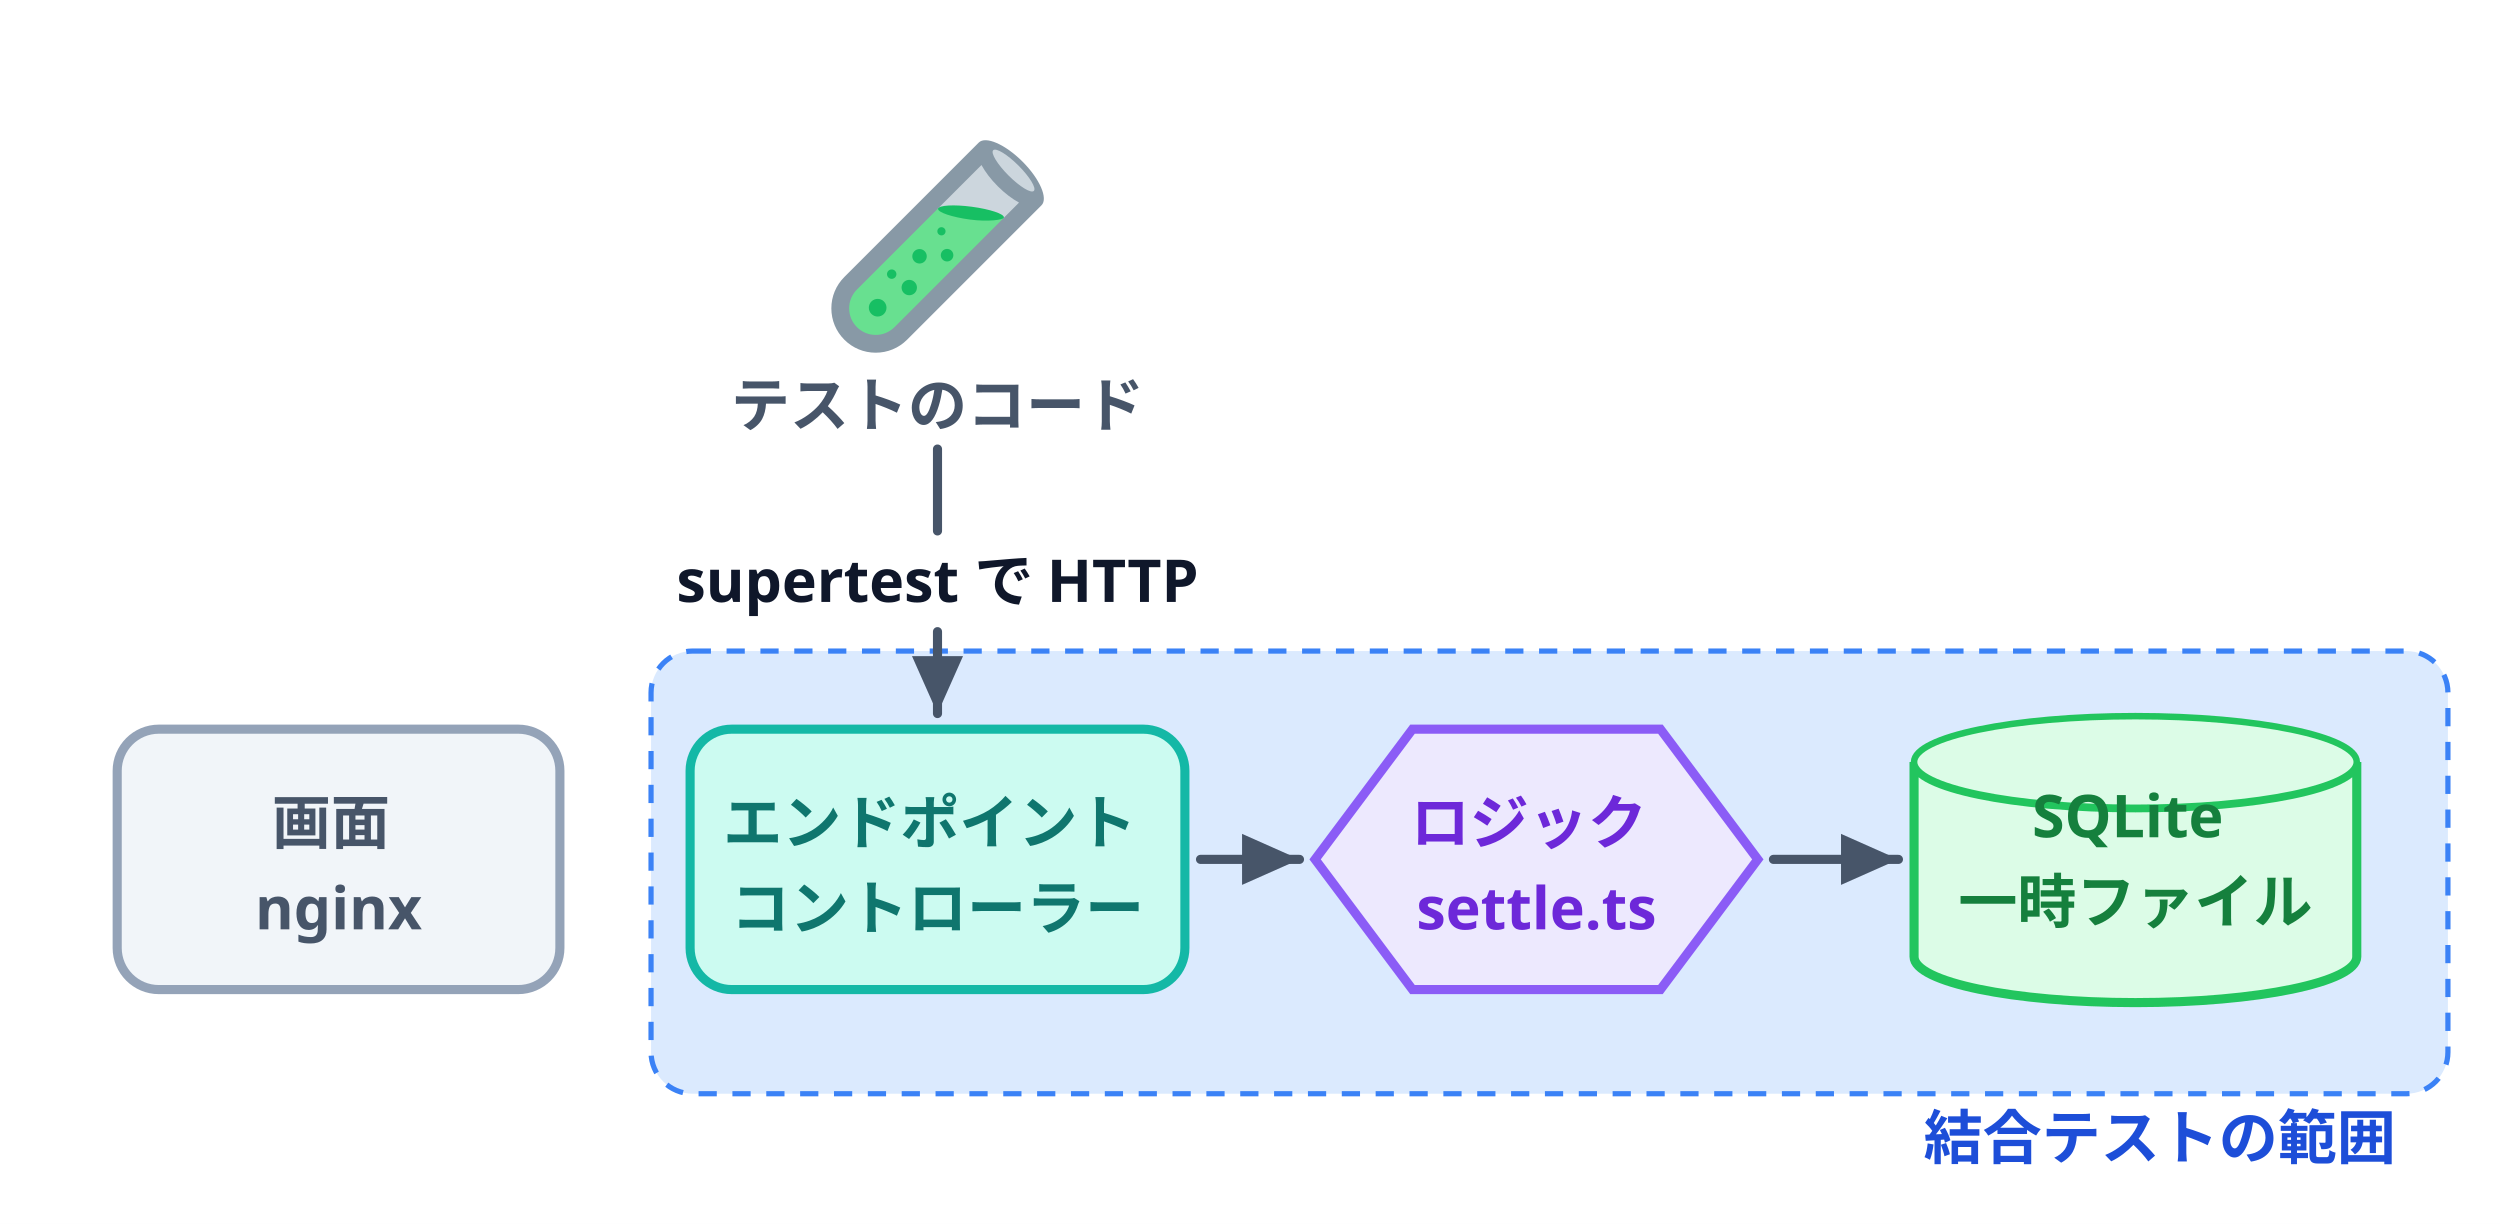
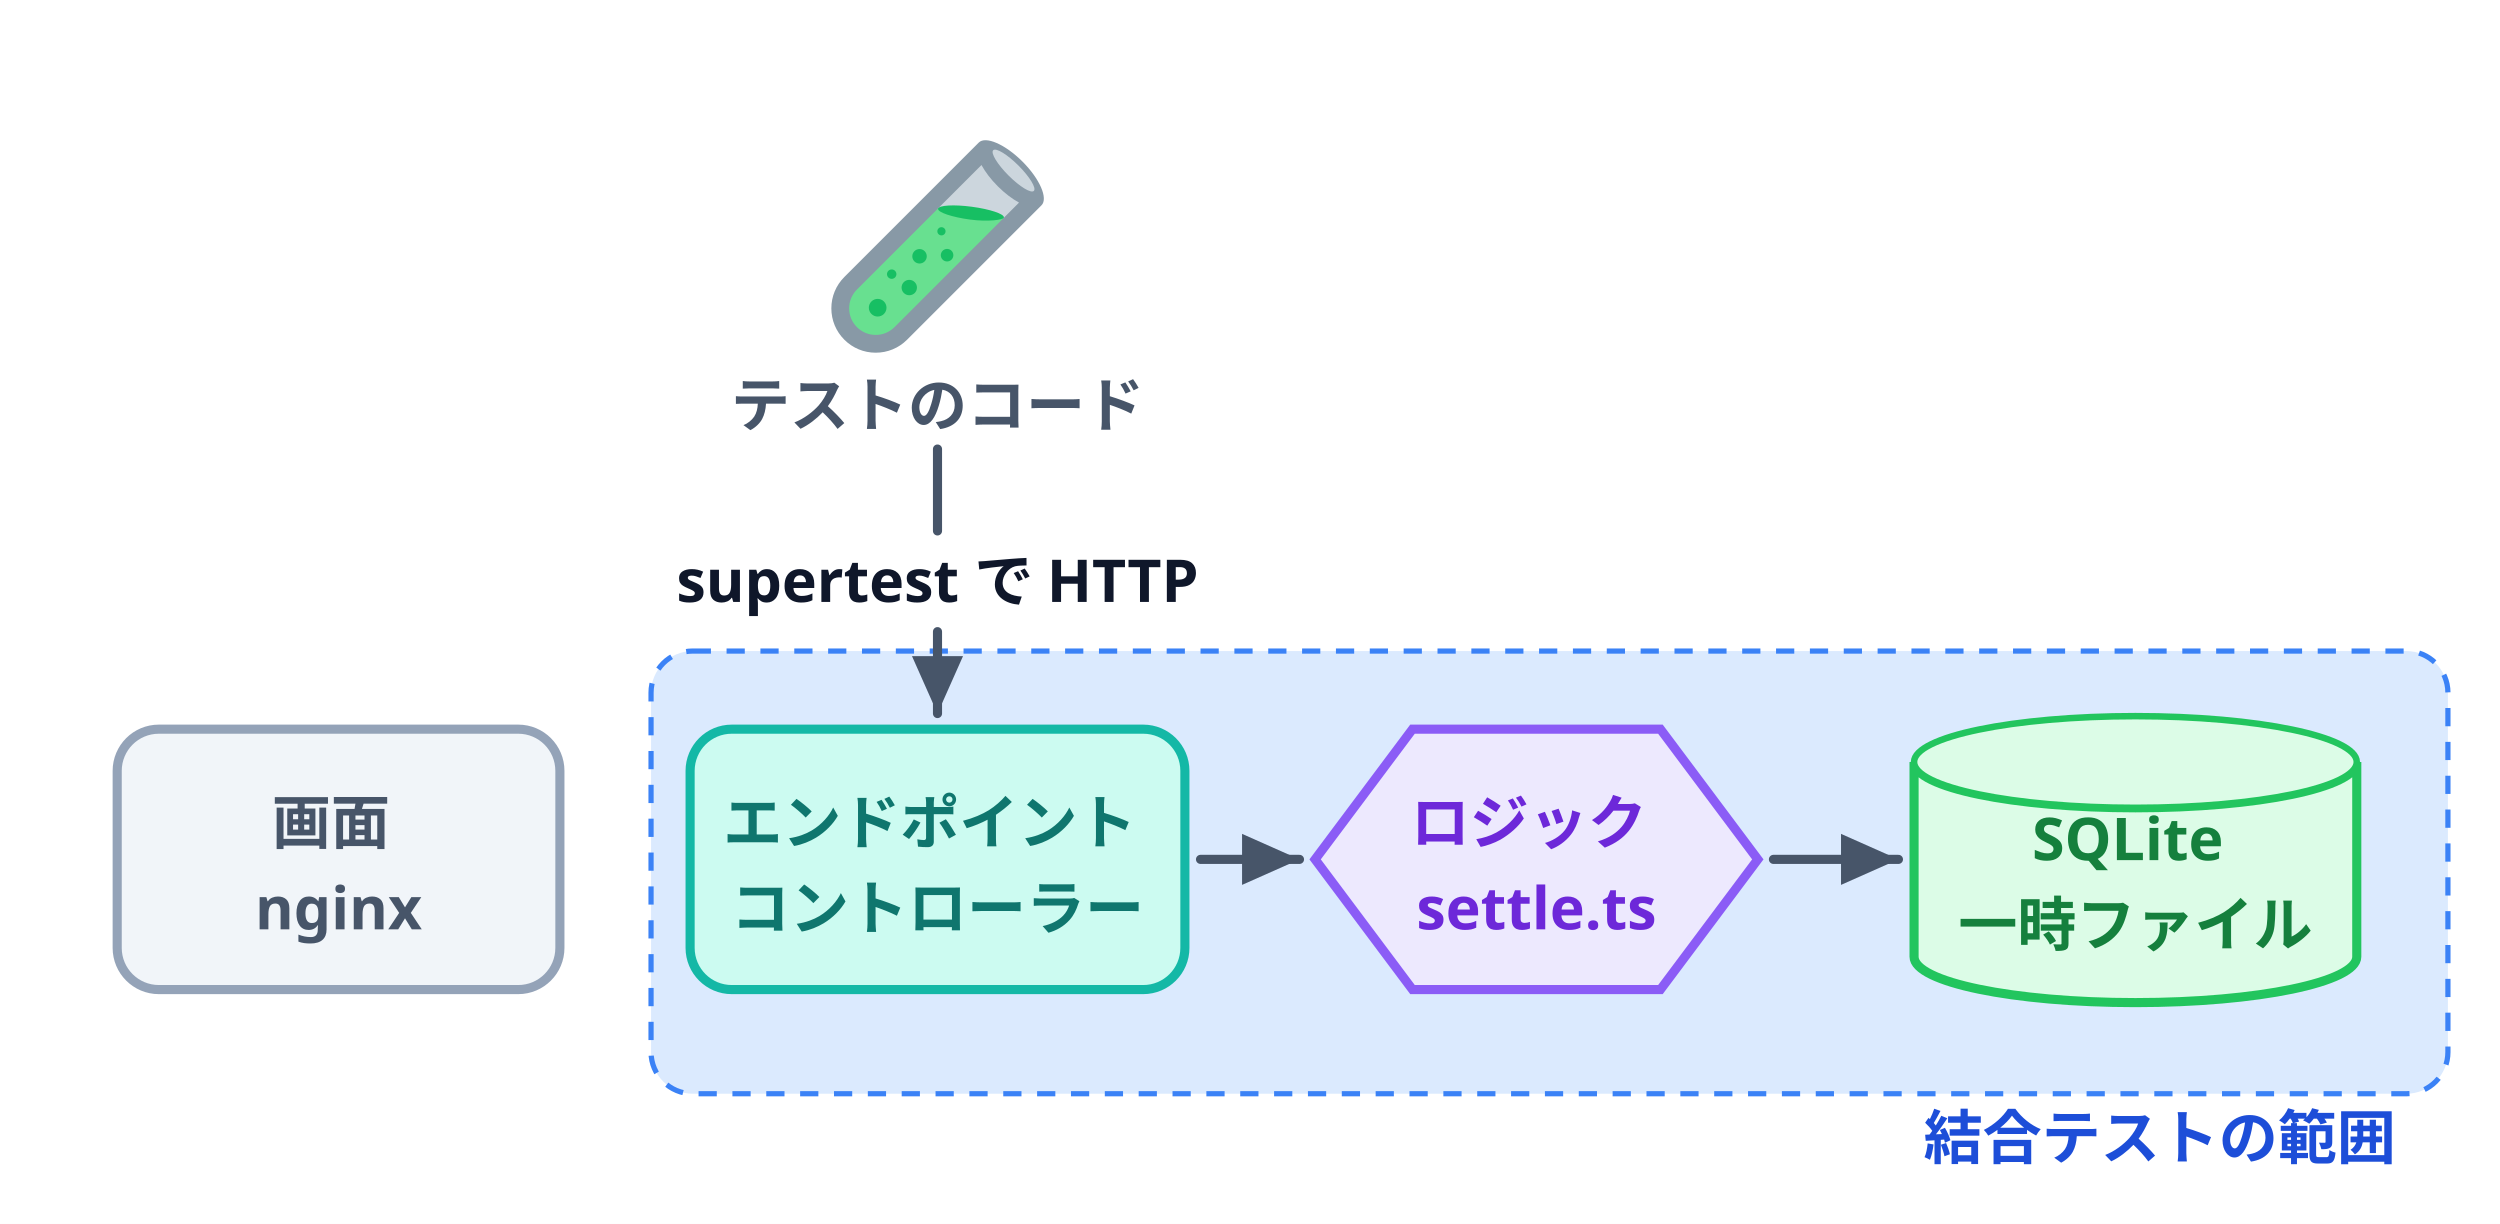
<svg xmlns="http://www.w3.org/2000/svg" width="960" height="470" viewBox="0 0 960 470" font-family="'Hiragino Sans','Noto Sans JP','Yu Gothic','Segoe UI',sans-serif">
  <defs>
    <marker id="aR" viewBox="0 0 10 10" refX="9" refY="5" markerWidth="7" markerHeight="7" orient="auto-start-reverse">
      <path d="M0 1 L9 5 L0 9 z" fill="#475569" />
    </marker>
    <marker id="aRsub" viewBox="0 0 10 10" refX="9" refY="5" markerWidth="7" markerHeight="7" orient="auto-start-reverse">
      <path d="M0 1 L9 5 L0 9 z" fill="#94a3b8" />
    </marker>
  </defs>
  <rect x="0" y="0" width="960" height="470" fill="#ffffff" />
  <rect x="250" y="250" width="690" height="170" rx="16" fill="#dbeafe" stroke="#3b82f6" stroke-width="2.0" stroke-dasharray="7 6" />
  <text x="920" y="445" text-anchor="end" font-size="22.667" fill="#1d4ed8" font-weight="600">結合テストの範囲</text>
  <rect x="45" y="280" width="170" height="100" rx="16" fill="#f1f5f9" stroke="#94a3b8" stroke-width="3.5" />
  <text x="130" y="324" text-anchor="middle" font-size="22.667" fill="#475569" font-weight="600">
    <tspan x="130" dy="0">画面</tspan>
    <tspan x="130" dy="32.867">nginx</tspan>
  </text>
  <rect x="265" y="280" width="190" height="100" rx="16" fill="#ccfbf1" stroke="#14b8a6" stroke-width="3.5" />
  <text x="360" y="324" text-anchor="middle" font-size="22.667" fill="#0f766e" font-weight="600">
    <tspan x="360" dy="0">エンドポイント</tspan>
    <tspan x="360" dy="32.867">コントローラー</tspan>
  </text>
  <polygon points="542.4,280 637.6,280 675,330 637.6,380 542.4,380 505,330" fill="#ede9fe" stroke="#8b5cf6" stroke-width="3.5" />
  <text x="590" y="324" text-anchor="middle" font-size="22.667" fill="#6d28d9" font-weight="600">
    <tspan x="590" dy="0">ロジック</tspan>
    <tspan x="590" dy="32.867">settle.ts</tspan>
  </text>
  <path d="M735.0 292.6 A85.0 17.6 0 0 0 905.0 292.6 L905.0 367.4 A85.0 17.6 0 0 1 735.0 367.4 Z" fill="#dcfce7" stroke="#22c55e" stroke-width="3.5" />
  <ellipse cx="820.0" cy="292.6" rx="85.0" ry="17.6" fill="#dcfce7" stroke="#22c55e" stroke-width="2.5" />
-   <text x="820" y="321.5" text-anchor="middle" font-size="22.667" fill="#15803d" font-weight="600">
+   <text x="820" y="330.3" text-anchor="middle" font-size="22.667" fill="#15803d" font-weight="600">
    <tspan x="820" dy="0">SQLite</tspan>
    <tspan x="820" dy="32.867">一時ファイル</tspan>
  </text>
  <svg x="319.0" y="53.6" width="82.0" height="82.0" viewBox="0 0 36 36">
    <path fill="#CCD6DD" d="M14.563 14.414L25.47 3.505l6.961 6.962-10.908 10.908z" />
    <path fill="#68E090" d="M8.103 34.399C2.5 34 1.5 30.062 1.635 27.932c.322-5.07 15.601-16.551 15.601-16.551l12.517 1.93c.001 0-17.389 21.392-21.65 21.088z" />
    <path fill="#8899A6" d="M32.326 3.708C29.405.787 26.104-.649 24.954.502c-.013.013-.022.031-.034.044-.006.006-.015.008-.021.014L2.295 23.164c-1.412 1.412-2.19 3.29-2.19 5.288 0 1.997.778 3.875 2.19 5.287 1.413 1.413 3.291 2.19 5.288 2.19 1.998 0 3.875-.777 5.287-2.189l22.604-22.604c.007-.007.009-.016.015-.023.013-.012.03-.02.043-.033 1.151-1.15-.285-4.451-3.206-7.372zM10.75 31.619c-.846.846-1.97 1.311-3.166 1.311s-2.321-.466-3.167-1.312c-.846-.846-1.312-1.97-1.312-3.167 0-1.196.466-2.32 1.311-3.166L25.412 4.29c.622 1.144 1.56 2.394 2.749 3.584 1.189 1.189 2.44 2.127 3.584 2.749L10.75 31.619z" />
    <path fill="#17BF63" d="M29.196 13.144c-.058.379-2.627.751-5.691.343-3.063-.408-5.482-1.223-5.403-1.82.08-.597 2.627-.751 5.691-.343s5.495 1.224 5.403 1.82zM10.84 23.247c-.31.31-.813.31-1.123 0-.31-.31-.31-.813 0-1.123.31-.31.813-.31 1.123 0 .31.31.31.813 0 1.123zm3.317 2.615c-.507.507-1.328.506-1.835 0-.506-.506-.506-1.328 0-1.834.507-.507 1.328-.506 1.834 0 .507.506.508 1.327.001 1.834zm1.677-5.324c-.476.476-1.25.476-1.726 0s-.476-1.249 0-1.726c.476-.476 1.249-.477 1.725 0 .478.477.478 1.25.001 1.726zm-6.868 8.858c-.581.581-1.524.581-2.105 0-.582-.582-.581-1.524 0-2.105s1.523-.581 2.105 0c.581.581.582 1.523 0 2.105zm11.396-9.158c-.413.413-1.083.413-1.496 0-.413-.413-.412-1.083.001-1.496.414-.414 1.083-.414 1.496-.001.413.414.413 1.083-.001 1.497zm-1.207-4.288c-.27.27-.708.27-.979 0-.27-.27-.27-.708 0-.979.27-.27.708-.271.979 0 .27.271.27.709 0 .979z" />
    <ellipse transform="rotate(-45.001 30.817 5.223)" fill="#CCD6DD" cx="30.817" cy="5.223" rx="1.184" ry="4.847" />
  </svg>
  <text x="360" y="163.707" text-anchor="middle" font-size="22.667" fill="#475569" font-weight="600">テストのコード</text>
  <path d="M360.00 172.43 L360.00 203.88" fill="none" stroke="#475569" stroke-width="3.5" stroke-linecap="round" stroke-linejoin="round" />
  <path d="M360.00 242.55 L360.00 274.00" fill="none" stroke="#475569" stroke-width="3.5" stroke-linecap="round" stroke-linejoin="round" marker-end="url(#aR)" />
  <text x="360" y="231.147" text-anchor="middle" font-size="22.667" fill="#0f172a" font-weight="600">supertest で HTTP</text>
  <path d="M461.00 330.00 L499.00 330.00" fill="none" stroke="#475569" stroke-width="3.5" stroke-linecap="round" stroke-linejoin="round" marker-end="url(#aR)" />
  <path d="M681.00 330.00 L729.00 330.00" fill="none" stroke="#475569" stroke-width="3.5" stroke-linecap="round" stroke-linejoin="round" marker-end="url(#aR)" />
</svg>
